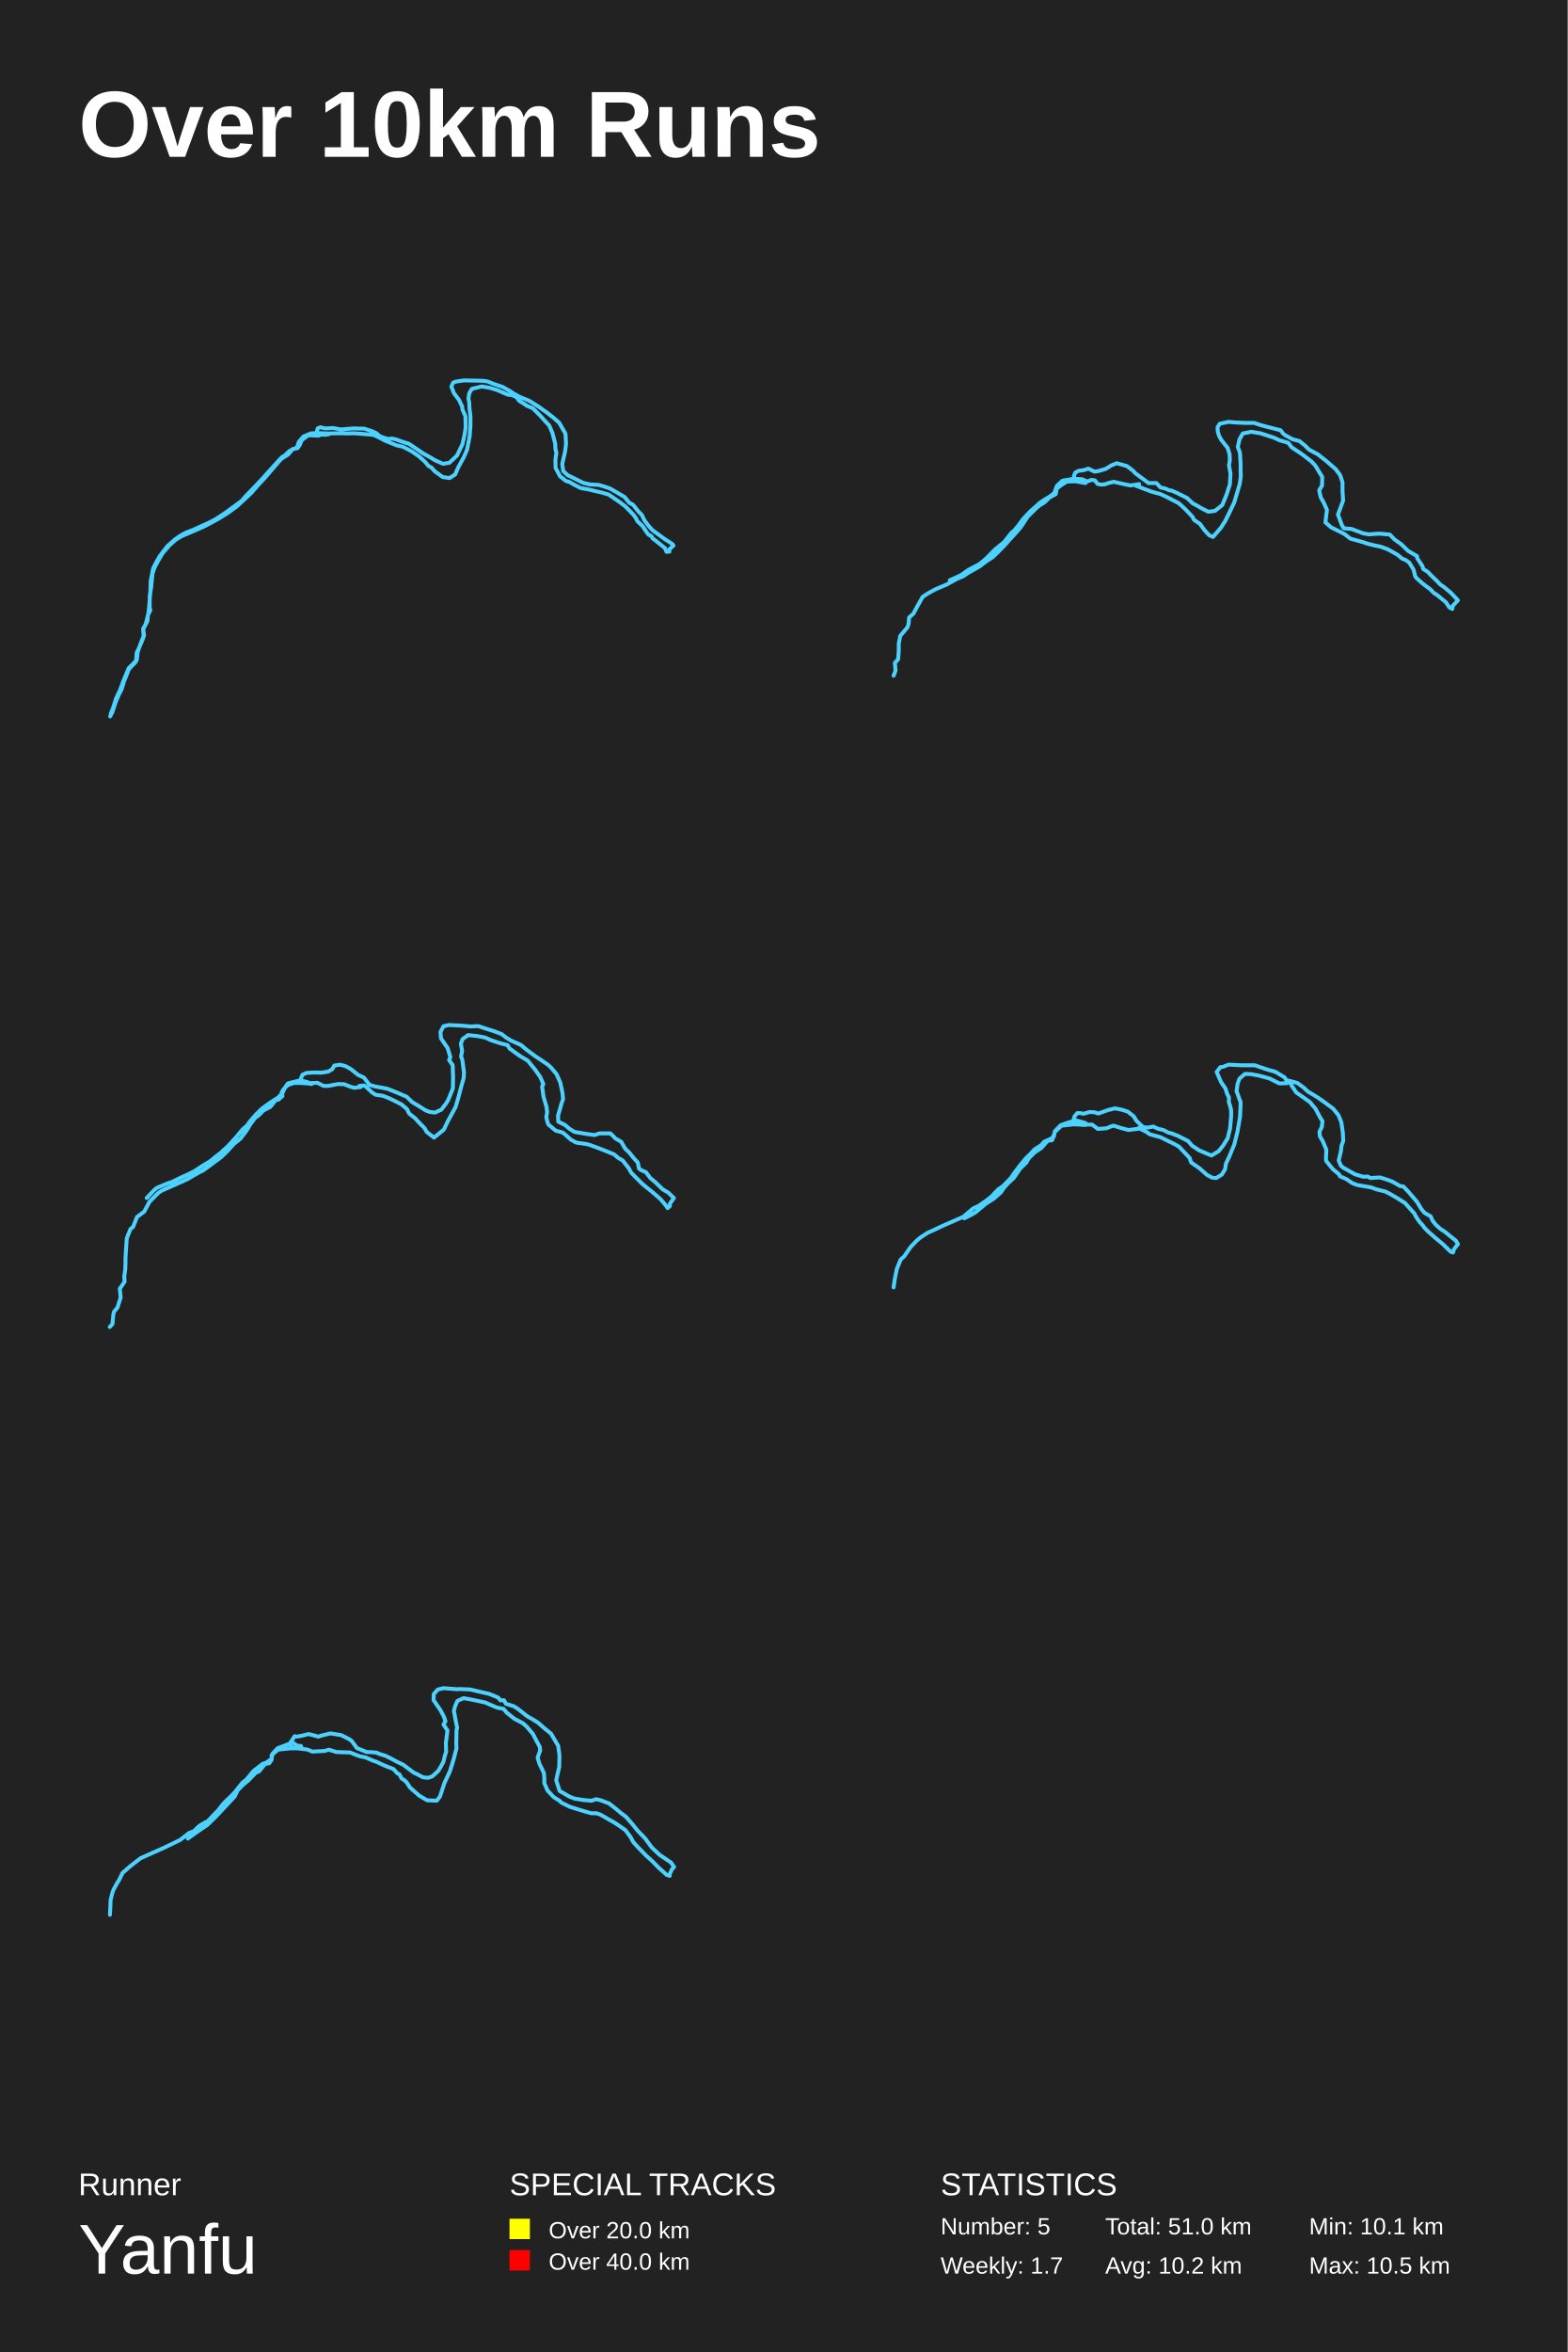
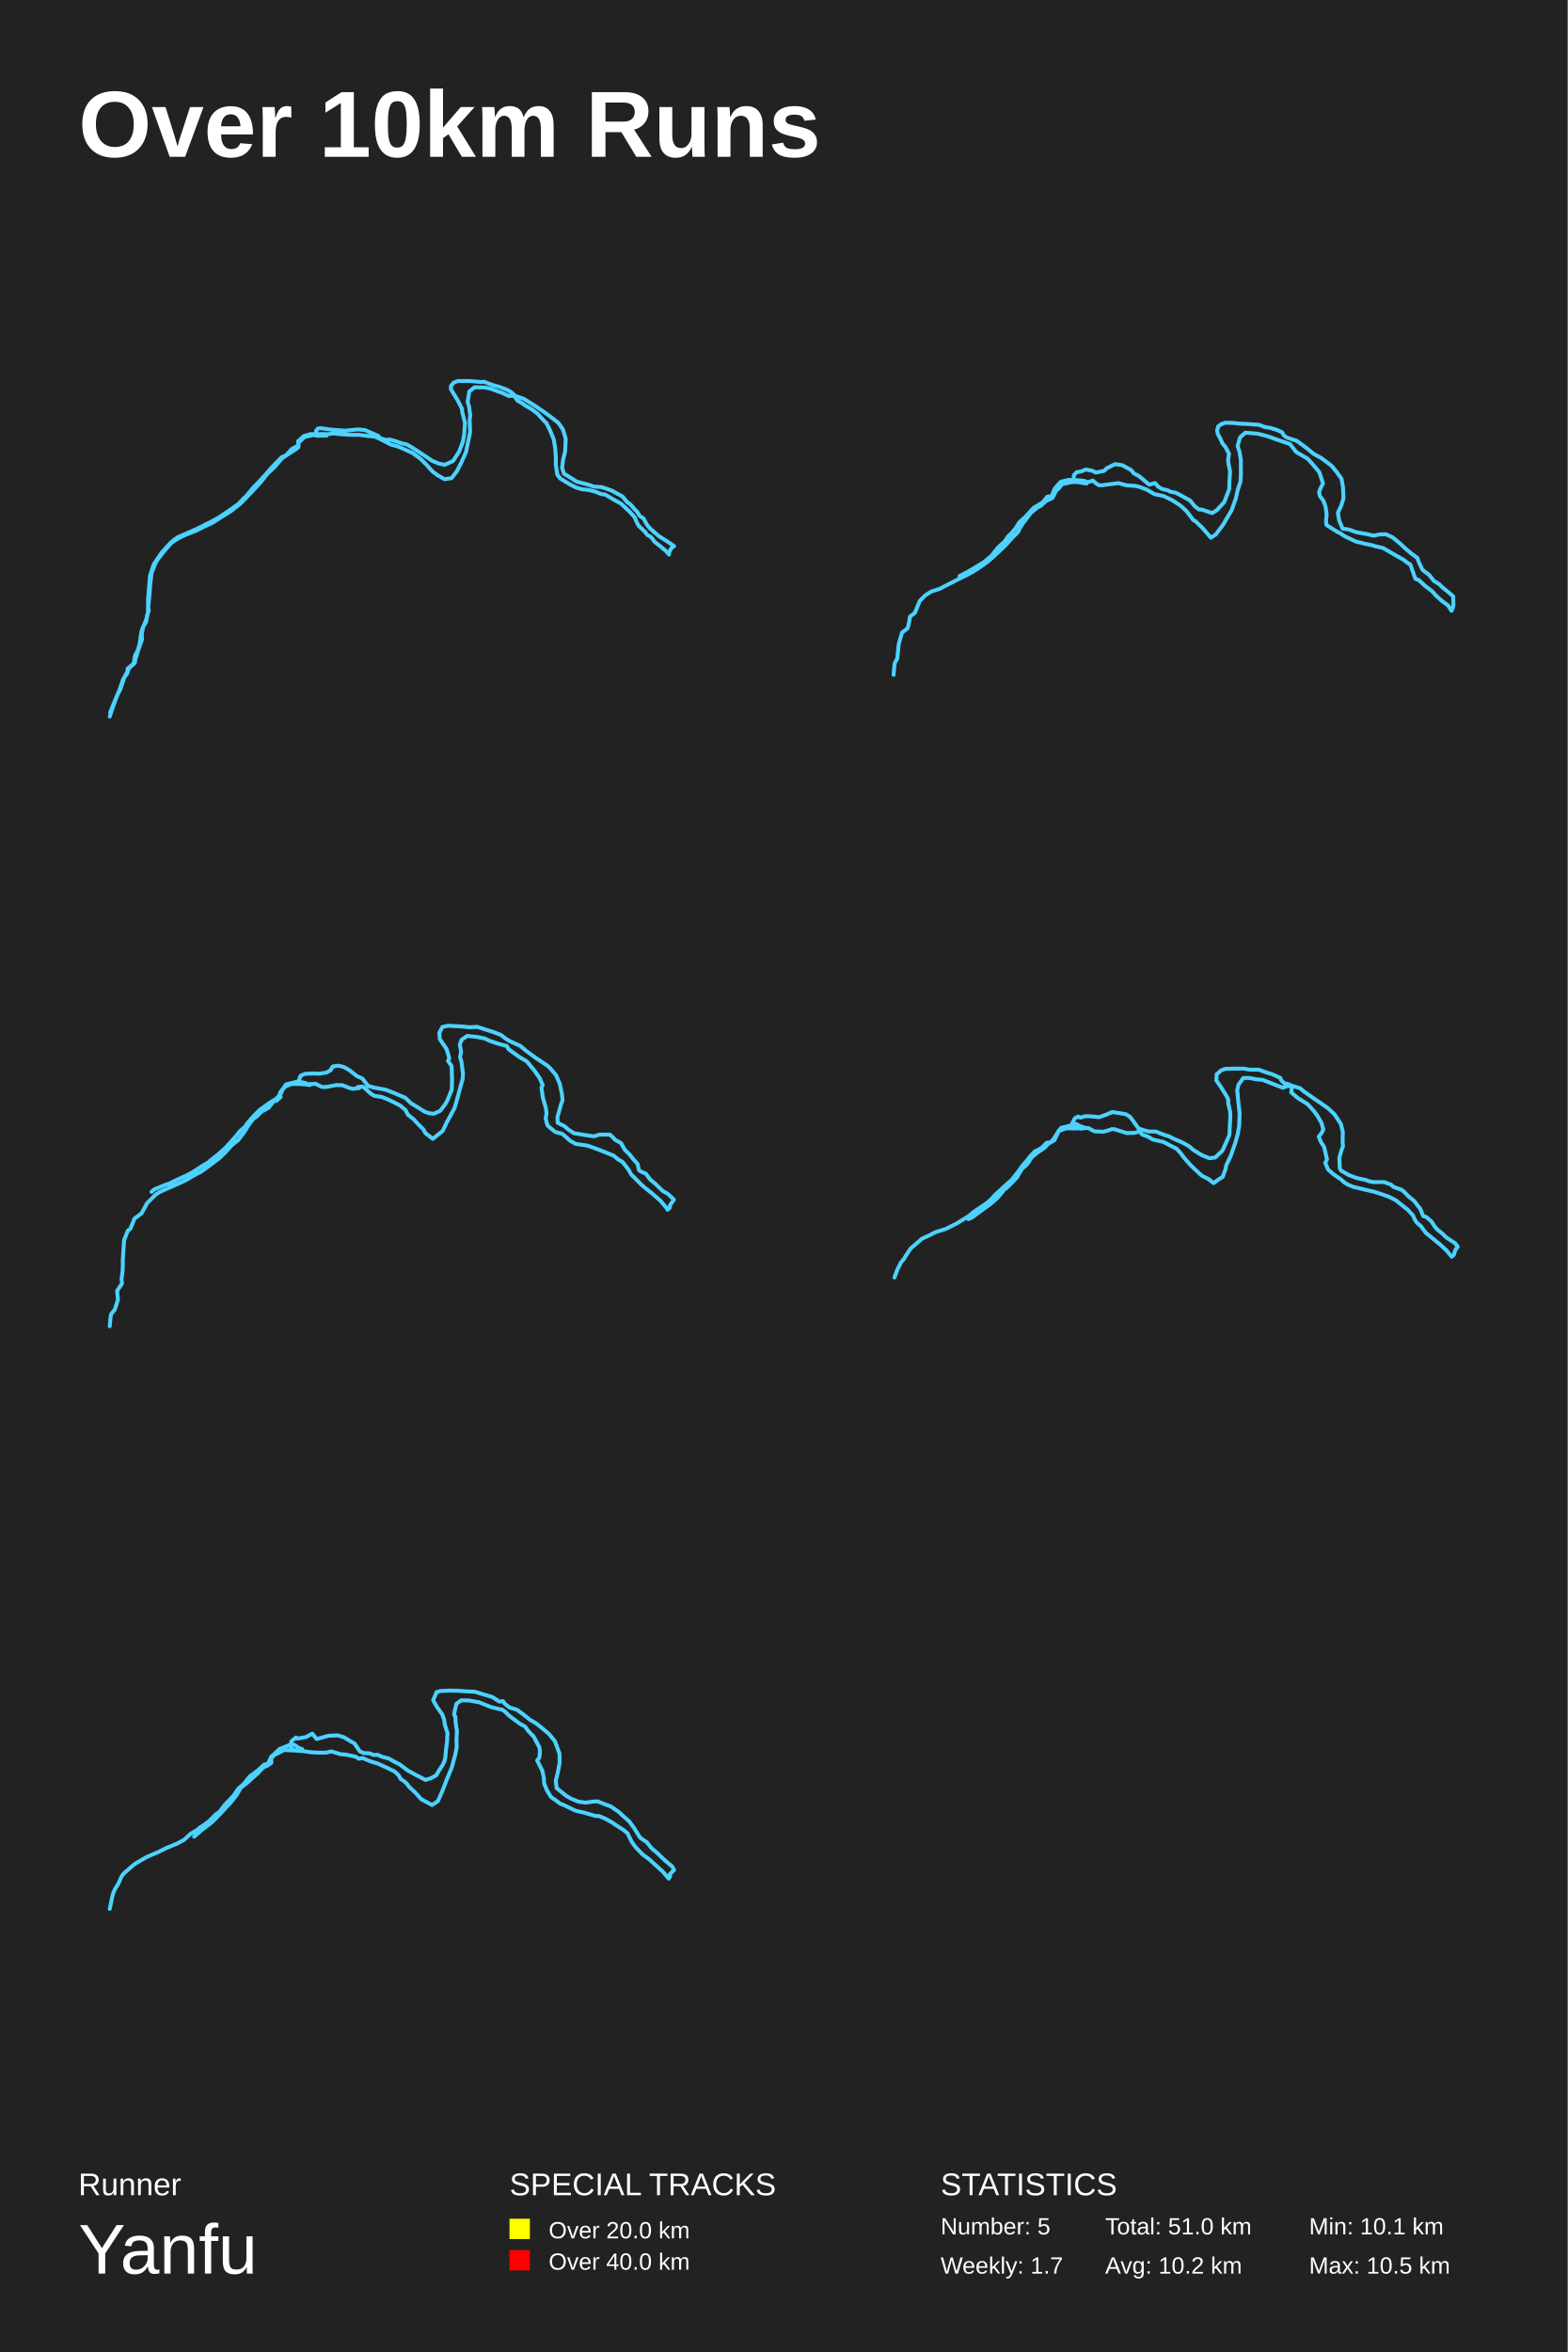
<svg xmlns="http://www.w3.org/2000/svg" baseProfile="full" height="300mm" version="1.1" viewBox="0,0,200,300" width="200mm">
  <defs />
  <rect fill="#222222" height="300" width="200" x="0" y="0" />
  <text fill="#FFFFFF" style="font-size:12px; font-family:Arial; font-weight:bold;" x="10" y="20">Over 10km Runs</text>
  <text fill="#FFFFFF" style="font-size:4px; font-family:Arial" x="10" y="280">Runner</text>
  <text fill="#FFFFFF" style="font-size:9px; font-family:Arial" x="10" y="290">Yanfu</text>
  <text fill="#FFFFFF" style="font-size:4px; font-family:Arial" x="65" y="280">SPECIAL TRACKS</text>
  <rect fill="yellow" height="2.6" width="2.6" x="65" y="283" />
  <text fill="#FFFFFF" style="font-size:3px; font-family:Arial" x="70" y="285.5">Over 20.0 km</text>
  <rect fill="red" height="2.6" width="2.6" x="65" y="287" />
  <text fill="#FFFFFF" style="font-size:3px; font-family:Arial" x="70" y="289.5">Over 40.0 km</text>
  <text fill="#FFFFFF" style="font-size:4px; font-family:Arial" x="120" y="280">STATISTICS</text>
  <text fill="#FFFFFF" style="font-size:3px; font-family:Arial" x="120" y="285">Number: 5</text>
  <text fill="#FFFFFF" style="font-size:3px; font-family:Arial" x="120" y="290">Weekly: 1.7</text>
  <text fill="#FFFFFF" style="font-size:3px; font-family:Arial" x="141" y="285">Total: 51.0 km</text>
  <text fill="#FFFFFF" style="font-size:3px; font-family:Arial" x="141" y="290">Avg: 10.2 km</text>
  <text fill="#FFFFFF" style="font-size:3px; font-family:Arial" x="167" y="285">Min: 10.1 km</text>
  <text fill="#FFFFFF" style="font-size:3px; font-family:Arial" x="167" y="290">Max: 10.5 km</text>
-   <polyline fill="none" opacity="1" points="14.128,91.043 14.41,90.351 14.794,89.12 15.332,87.967 15.589,87.275 15.717,86.916 16.101,85.993 16.434,85.199 16.767,84.891 17.357,84.276 17.433,83.277 17.92,82.226 18.33,81.226 18.253,80.201 18.586,79.611 18.92,78.33 19.048,77.177 19.176,75.511 19.227,74.075 19.535,72.512 19.842,71.897 20.354,70.974 21.354,69.667 22.276,68.847 22.763,68.488 23.301,68.155 23.762,67.924 24.685,67.565 25.915,67.001 26.273,66.847 26.863,66.566 27.452,66.258 28.631,65.489 29.912,64.566 30.809,63.9 31.372,63.259 32.064,62.542 32.73,61.85 33.576,60.952 34.14,60.312 35.139,59.21 35.984,58.287 36.292,58.133 36.932,57.518 37.88,57.082 38.137,56.339 38.726,55.673 39.648,55.288 40.315,55.237 41.186,55.263 41.57,55.288 42.057,55.288 43.236,55.263 44.363,55.288 45.209,55.263 46.464,55.365 47.643,55.468 48.309,55.775 49.129,56.211 50.589,56.8 51.384,56.98 52.485,57.544 53.459,58.21 54.228,58.902 54.663,59.44 55.022,59.62 55.458,60.107 56.483,60.85 57.354,60.978 58.071,60.517 58.43,59.671 59.173,58.313 59.583,57.364 59.916,55.673 60.019,54.289 60.019,53.058 59.89,52.059 59.865,51.341 59.762,50.828 59.865,50.162 60.198,49.598 61.479,49.291 62.504,49.47 63.426,49.752 64.784,50.341 65.271,50.393 65.732,50.572 65.989,50.777 66.219,51.11 66.911,51.546 67.219,51.751 67.987,52.084 68.91,53.007 69.627,53.802 70.063,54.263 70.473,55.211 70.831,56.57 70.857,57.262 70.985,57.749 70.857,58.646 70.883,59.697 71.446,60.747 72.189,61.337 72.676,61.491 73.291,61.85 74.111,62.26 75.008,62.413 75.853,62.618 76.545,62.772 76.853,62.849 77.647,63.08 78.928,63.951 79.748,64.566 80.158,64.976 80.773,65.617 81.08,66.002 81.311,66.463 81.977,67.104 82.49,67.873 82.746,68.206 83.079,68.36 83.258,68.667 83.694,69 84.821,69.898 85.026,70.384 85.411,70.359 85.359,70.103 85.923,69.59 85.769,69.385 84.744,68.719 83.796,68.026 83.233,67.616 82.746,67.078 82.208,66.361 81.875,65.668 81.414,65.207 81.234,64.976 80.773,64.387 80.286,64.131 79.671,63.387 78.723,62.824 77.775,62.285 76.904,62.003 76.366,61.85 75.29,61.798 74.419,61.593 72.984,60.876 72.394,60.594 71.856,60.081 71.728,59.184 72.087,57.621 72.215,56.57 72.138,55.314 71.344,53.93 70.626,53.289 69.73,52.597 68.756,51.905 67.552,51.136 66.245,50.598 65.476,50.162 65.015,49.854 64.093,49.342 63.093,49.009 62.171,48.65 61.607,48.573 60.582,48.547 59.173,48.522 58.148,48.675 57.815,48.804 57.584,49.316 57.917,50.162 58.558,51.008 58.968,51.879 58.994,52.212 59.378,53.084 59.404,54.212 59.404,54.545 59.275,55.416 58.994,56.672 58.302,58.107 57.328,59.03 56.508,59.158 55.483,58.697 55.022,58.415 53.972,57.826 52.69,56.954 52.152,56.595 51.794,56.493 51.102,56.262 50.487,56.031 49.949,55.929 49.616,56.006 49.078,55.878 48.463,55.647 48.027,55.263 47.489,55.006 46.464,54.673 45.055,54.647 43.492,54.776 42.493,54.596 41.468,54.647 40.878,54.494 40.52,54.647 40.443,55.006 40.571,55.314 41.416,55.468 41.929,55.391 40.955,55.442 40.622,55.57 39.341,55.519 38.495,56.134 38.265,56.723 37.957,57.159 37.368,57.262 36.753,57.979 35.907,58.518 35.549,58.902 34.626,59.979 33.832,60.901 32.858,61.952 32.013,62.926 30.988,63.874 30.245,64.566 29.015,65.463 27.939,66.13 26.581,66.873 25.915,67.206 24.505,67.821 23.173,68.385 22.379,68.872 21.584,69.59 20.764,70.538 20.226,71.435 19.765,72.281 19.458,73.127 19.406,73.665 19.278,74.947 19.099,76.023 19.099,77.535 19.176,77.869 18.868,78.458 18.817,79.201 18.279,80.252 18.381,80.995 18.023,81.867 17.562,83.174 17.459,84.122 17.28,84.481 16.844,84.917 16.409,85.404 16.204,85.968 15.819,86.916 15.537,87.864 15.153,88.633 14.794,89.454 14.333,90.838 14.051,91.376" stroke="#4DD2FF" stroke-dasharray="none" stroke-linecap="round" stroke-linejoin="round" stroke-width="0.5" />
-   <polyline fill="none" opacity="1" points="114.0,86.191 114.247,85.559 114.165,84.542 114.577,84.102 114.66,83.03 114.66,82.095 114.852,81.106 115.731,80.061 115.841,79.841 115.924,79.484 115.979,78.769 116.528,78.274 117.105,77.202 117.71,76.13 118.424,75.663 119.331,75.168 120.76,74.563 122.052,73.849 122.904,73.491 123.508,73.079 124.965,72.254 125.762,71.649 126.669,71.045 127.356,70.385 128.29,69.423 128.84,68.79 129.307,68.296 130.131,67.361 130.406,66.976 131.121,65.877 132.275,64.75 132.66,64.447 133.237,64.09 133.896,63.458 134.693,63.018 134.803,62.331 135.408,61.863 136.122,61.423 137.111,61.396 137.469,61.423 138.678,61.423 139.282,61.203 139.695,61.286 140.024,61.726 140.464,61.808 140.931,61.781 141.398,61.616 142.085,61.451 143.405,61.753 144.229,61.918 145.328,61.753 144.889,61.946 146.922,62.715 148.049,63.018 148.873,63.403 150.357,64.172 150.769,64.53 151.264,64.997 151.841,65.602 152.144,65.932 152.336,66.316 153.078,66.811 153.655,67.608 154.26,68.268 154.754,68.488 155.744,67.334 156.293,66.481 156.788,65.492 157.447,64.117 157.805,62.935 158.162,61.726 158.299,60.736 158.272,60.241 158.272,59.169 158.189,57.74 157.915,56.998 158.134,56.035 158.547,55.293 159.646,55.073 160.8,55.266 162.504,55.816 163.273,56.173 164.345,56.475 164.785,57.053 166.104,57.932 167.313,58.867 167.808,59.389 168.687,60.846 168.66,61.946 168.302,62.523 168.357,62.825 168.495,63.43 168.907,64.172 169.292,65.052 169.182,65.822 169.099,66.646 169.841,67.279 171.078,67.883 171.545,68.131 172.287,68.708 173.881,69.148 174.431,69.34 175.31,69.56 176.134,69.725 177.041,70.055 178.305,70.77 178.855,71.237 179.322,71.429 179.789,71.759 180.339,72.666 180.559,73.546 180.834,73.849 181.521,74.453 182.51,75.195 182.895,75.608 183.362,75.91 184.461,76.817 184.901,77.477 185.285,77.669 185.313,77.312 186.0,76.57 185.121,75.635 184.241,74.893 183.747,74.563 183.389,74.178 182.455,73.271 182.153,72.941 181.576,72.584 181.466,72.199 180.806,71.21 180.779,70.935 179.652,70.275 178.773,69.423 177.893,68.79 177.316,68.186 176.134,68.076 175.722,68.076 174.678,68.158 173.963,68.048 172.424,67.471 171.435,67.389 171.188,66.976 170.693,65.629 170.94,64.969 171.353,63.842 171.27,62.605 171.27,61.506 170.968,60.599 170.391,59.829 169.154,58.757 168.137,57.96 167.011,57.355 166.489,56.833 165.774,56.255 164.922,56.035 163.96,55.513 163.685,55.293 163.383,54.881 162.421,54.634 161.542,54.414 160.827,54.221 160.003,53.946 158.876,53.946 157.64,53.891 156.733,53.809 156.211,53.919 155.606,54.056 155.331,54.496 155.359,55.046 155.524,55.596 155.798,56.09 156.293,56.723 156.623,57.135 156.87,57.96 156.898,58.729 156.788,59.334 156.98,60.406 156.898,61.808 156.485,63.073 155.936,64.42 155.002,65.162 154.15,65.272 153.243,64.805 152.583,64.42 152.198,64.227 151.429,63.513 150.824,63.21 150.22,62.908 149.478,62.578 149.121,62.523 148.653,62.303 148.076,62.193 147.527,61.616 146.84,61.616 146.537,61.616 144.861,60.379 144.559,60.049 143.762,59.444 142.47,59.087 141.783,59.362 141.069,59.802 140.162,60.076 139.64,60.159 138.843,59.774 138.266,59.966 137.606,60.049 137.194,60.269 137.002,60.681 137.111,61.203 137.386,61.423 138.485,61.616 138.65,61.396 138.018,61.121 136.974,61.066 135.545,61.313 134.831,61.973 134.501,62.88 134.061,63.238 133.127,63.815 132.687,64.117 131.423,65.244 130.516,66.207 129.966,66.976 129.389,67.663 128.977,68.021 128.51,68.626 128.098,69.148 126.971,70.055 125.817,71.237 124.965,71.952 123.536,72.694 122.656,73.326 122.024,73.629 121.173,74.013" stroke="#4DD2FF" stroke-dasharray="none" stroke-linecap="round" stroke-linejoin="round" stroke-width="0.5" />
-   <polyline fill="none" opacity="1" points="14.0,169.258 14.348,168.883 14.455,167.704 14.536,167.329 14.991,166.767 15.392,165.508 15.285,164.383 15.901,163.472 15.848,162.829 15.981,161.892 16.008,161.035 16.008,160.499 16.062,159.589 16.169,157.955 16.651,156.75 16.972,156.508 17.293,155.705 17.481,155.223 18.391,154.553 19.087,153.268 20.212,152.143 20.614,151.875 22.06,151.232 23.023,150.804 23.961,150.375 25.433,149.518 25.888,149.304 26.745,148.688 27.174,148.366 28.218,147.589 28.994,146.84 29.851,145.902 30.655,145.259 31.431,144.242 31.967,143.358 32.556,142.581 32.904,142.34 33.225,142.045 33.573,141.67 34.51,141.161 35.206,140.278 35.501,140.278 36.036,139.795 35.929,139.34 36.17,138.938 36.679,138.429 37.456,138.135 38.473,138.135 39.517,138.162 40.481,138.108 41.284,138.51 41.847,138.51 43.159,138.269 43.909,138.295 44.712,138.617 45.221,138.751 46.024,138.644 45.836,138.51 46.452,138.456 46.72,138.644 47.496,139.367 47.925,139.635 48.835,139.769 49.531,140.036 50.281,140.385 51.218,140.867 51.914,141.456 52.209,142.045 52.932,142.608 53.521,143.251 54.164,143.893 54.431,144.375 55.369,145.099 56.627,144.081 57.136,143.009 57.618,142.126 58.126,141.188 58.448,140.09 58.903,138.376 59.144,137.546 59.197,136.822 59.037,135.59 58.983,135.189 58.823,134.76 58.956,134.037 58.796,133.126 59.01,132.537 59.733,132.028 60.965,132.162 61.929,132.349 62.544,132.644 63.749,133.046 64.767,133.314 64.981,133.715 66.347,134.706 67.311,135.269 68.274,136.447 68.917,137.358 69.319,138.269 69.158,138.59 69.345,139.903 69.72,141.188 69.801,141.858 69.694,142.501 69.827,143.063 69.961,143.438 70.898,144.215 71.782,144.456 72.237,144.831 72.826,145.366 73.522,145.741 74.835,145.929 75.156,146.009 76.2,146.384 77.164,146.759 78.342,147.241 78.878,147.697 79.44,148.018 80.216,149.009 80.538,149.598 81.1,150.161 81.475,150.536 81.93,150.991 82.412,151.393 83.215,152.036 84.26,152.946 85.009,153.83 85.17,154.098 85.464,153.83 85.464,153.535 85.973,152.812 85.25,152.116 84.527,151.687 83.59,150.777 82.974,150.268 82.412,149.518 81.796,149.25 81.528,149.063 81.368,148.286 80.859,147.723 80.297,147.027 79.761,146.518 79.253,145.634 78.503,145.206 78.262,144.938 77.86,144.563 76.495,144.563 75.852,144.777 74.701,144.616 73.282,144.375 72.612,143.947 72.077,143.492 71.22,143.063 71.193,142.286 71.327,141.858 71.648,140.706 71.836,140.197 71.755,139.394 71.488,138.108 71.006,137.01 70.309,136.18 69.908,135.805 68.837,135.081 68.382,134.787 67.257,133.957 66.454,133.287 65.195,132.724 64.579,132.349 63.99,131.894 63.08,131.546 62.062,131.225 60.991,130.876 60.081,130.93 58.903,130.823 57.27,130.742 56.573,130.903 56.199,131.626 56.252,132.43 57.109,133.689 57.457,134.84 57.296,135.215 57.752,135.858 57.778,136.688 57.805,137.385 57.778,138.831 57.189,140.278 56.922,140.733 56.306,141.536 55.502,141.911 54.833,141.831 54.324,141.643 53.387,141.054 52.584,140.572 51.861,139.876 51.218,139.608 50.602,139.34 49.451,138.885 48.808,138.751 47.898,138.59 47.148,138.376 46.425,137.438 45.702,137.117 44.765,136.367 44.096,135.992 43.4,135.805 42.65,135.912 42.382,136.394 41.847,136.688 40.99,136.822 40.133,136.796 39.116,136.849 38.58,137.09 38.339,137.733 38.714,138.162 39.223,138.188 39.758,138.269 39.169,138.001 38.259,137.813 37.134,138.081 36.733,138.188 36.358,138.724 36.036,139.42 35.501,139.983 34.537,140.599 33.412,141.402 32.636,142.179 31.859,143.063 31.538,143.545 30.922,144.081 30.199,144.965 29.075,146.197 28.138,147.054 27.575,147.482 26.799,148.125 25.942,148.634 24.791,149.384 24.121,149.732 23.05,150.214 21.899,150.777 21.47,150.911 20.025,151.5 19.65,151.821 18.713,152.812" stroke="#4DD2FF" stroke-dasharray="none" stroke-linecap="round" stroke-linejoin="round" stroke-width="0.5" />
-   <polyline fill="none" opacity="1" points="123.028,155.399 123.994,154.902 124.463,154.626 125.788,153.521 126.755,152.913 127.666,152.113 128.107,151.477 128.577,150.953 129.322,150.262 130.15,149.047 130.951,148.274 131.089,147.998 131.31,147.666 132.055,146.948 132.856,146.424 133.656,145.512 134.236,145.43 134.567,144.38 135.423,143.579 136.969,143.414 137.991,143.441 138.791,143.441 139.316,143.441 140.061,143.994 141.166,143.911 141.773,143.662 142.077,143.579 143.015,143.883 143.982,144.132 145.252,143.966 145.252,143.883 146.273,144.38 146.687,144.684 148.04,145.043 148.758,145.402 149.834,145.927 150.414,146.258 150.883,146.755 151.767,147.694 151.96,148.274 153.037,149.02 154.003,149.876 154.638,150.207 155.163,150.262 155.88,149.821 156.294,149.13 156.405,148.412 156.791,147.611 157.454,146.01 157.868,144.38 157.923,144.049 158.199,142.447 158.282,140.624 157.758,139.161 157.896,138.194 158.144,137.559 158.834,136.979 159.607,137.007 160.629,137.2 161.954,137.559 163.224,138.194 164.163,138.167 164.577,137.973 164.77,138.443 165.377,139.354 166.344,140.017 167.144,140.597 167.475,141.011 167.834,141.425 168.414,142.53 168.718,142.999 168.635,143.745 168.331,144.353 168.387,144.933 168.773,145.595 169.215,146.672 169.16,147.694 169.187,148.081 170.043,149.13 170.844,149.793 170.954,150.041 171.782,150.4 172.5,150.898 173.135,151.146 174.902,151.45 175.592,151.698 176.724,151.975 177.276,152.251 178.27,152.831 179.236,153.438 179.678,153.935 180.451,154.791 180.644,155.178 181.086,155.841 181.5,156.283 181.693,156.559 182.135,157.028 183.074,157.857 184.04,158.658 185.061,159.652 185.365,159.762 185.503,159.32 186.0,158.685 185.724,158.243 184.896,157.581 184.399,157.166 183.736,156.724 183.184,156.227 182.77,155.703 182.521,155.15 181.748,154.708 181.362,154.267 180.782,153.3 179.788,152.14 179.567,151.892 179.043,151.339 178.629,151.284 177.663,150.732 176.945,150.456 176.034,150.18 174.819,150.262 174.515,150.069 173.936,150.097 172.887,149.793 171.368,148.937 171.064,148.688 170.788,148.025 171.064,146.866 171.147,146.12 171.368,145.512 171.313,144.463 171.12,143.138 170.761,142.254 170.071,141.398 168.828,140.486 168.083,139.962 166.84,139.216 166.316,138.719 165.515,138.139 164.632,137.891 164.107,137.78 163.887,137.421 163.472,137.173 162.699,136.703 161.788,136.455 160.794,136.123 160.077,135.875 159.11,135.875 158.337,135.875 156.736,135.792 156.046,136.068 155.687,136.123 155.218,136.731 155.77,138.001 156.35,138.857 156.543,139.492 156.791,139.989 156.764,140.514 157.04,141.453 157.067,141.812 157.067,142.337 156.929,143.938 156.626,145.181 156.046,146.12 155.466,146.838 154.555,147.39 153.699,147.031 152.982,146.728 152.071,146.12 151.574,145.54 150.911,145.209 150.276,144.877 149.42,144.546 149.034,144.463 148.426,144.132 147.709,143.966 147.129,143.69 146.411,143.828 145.831,143.773 144.948,142.917 144.644,142.392 143.871,141.784 143.071,141.536 142.242,141.37 141.359,141.591 140.42,141.922 140.117,142.033 139.62,141.867 138.985,141.84 138.239,142.061 137.798,141.978 137.439,141.978 137.08,142.392 136.914,143.027 137.273,143.414 138.433,143.497 138.488,143.248 137.715,143.027 137.218,142.889 136.003,143.276 135.313,143.524 134.567,144.297 134.457,144.96 133.988,145.292 133.215,145.623 132.801,146.092 132.0,146.589 131.475,147.169 130.896,147.722 130.123,148.661 129.35,149.682 129.018,150.18 128.77,150.456 127.969,151.284 127.362,151.698 126.782,152.306 126.561,152.554 125.871,153.107 124.877,153.797 124.16,154.129 122.89,155.206 121.509,155.813 120.184,156.393 119.08,156.918 118.334,157.249 117.451,157.829 116.954,158.243 116.209,159.017 115.574,159.928 115.353,160.259 114.911,160.646 114.414,161.861 114.138,163.242 114.0,164.208" stroke="#4DD2FF" stroke-dasharray="none" stroke-linecap="round" stroke-linejoin="round" stroke-width="0.5" />
-   <polyline fill="none" opacity="1" points="23.962,234.513 25.232,233.602 26.446,232.774 27.633,231.615 28.792,230.373 29.951,229.13 30.31,228.358 31.027,227.64 31.69,227.088 32.628,226.121 33.069,225.928 33.814,224.99 34.339,224.907 34.67,224.438 34.642,223.885 35.47,223.168 37.043,223.002 37.871,223.002 39.168,223.14 39.858,223.416 41.431,223.333 41.956,223.168 42.894,223.471 43.639,223.499 44.66,223.527 45.543,223.885 45.957,224.024 46.647,224.162 47.585,224.576 47.944,224.686 49.02,225.183 50.207,225.652 50.676,226.177 50.98,226.342 51.228,226.839 51.67,227.115 51.973,227.474 52.304,227.999 53.463,229.02 54.484,229.627 55.726,229.683 56.14,229.13 56.692,227.447 57.41,225.901 57.879,224.382 58.238,223.002 58.21,222.45 58.238,220.711 58.32,220.38 58.072,219.137 57.989,218.641 57.906,218.254 58.044,217.674 58.348,216.957 59.148,216.598 60.335,216.819 61.88,217.15 63.343,217.785 64.254,217.978 64.64,218.447 65.606,219.22 66.71,219.8 67.207,220.242 67.979,221.153 68.421,222.008 68.862,222.809 68.918,223.278 68.586,224.189 68.807,224.934 69.387,226.149 69.442,226.756 69.442,227.447 69.856,228.385 70.629,229.213 71.374,229.683 71.622,229.931 72.698,230.456 74.271,230.952 75.43,231.284 76.093,231.284 76.589,231.449 77.638,232.057 78.383,232.471 78.963,232.857 79.791,233.437 80.481,234.375 80.784,234.955 81.143,235.342 81.391,235.618 82.468,236.722 83.24,237.412 83.958,238.157 85.062,239.151 85.448,239.262 85.365,239.206 85.724,238.433 86.0,238.13 85.586,237.55 84.179,236.611 83.24,235.728 83.047,235.507 82.302,234.486 81.364,233.52 80.674,232.664 79.846,231.725 79.184,231.228 78.494,230.649 77.721,230.041 76.645,229.627 76.065,229.489 75.458,229.683 74.465,229.6 73.278,229.407 72.643,229.158 71.401,228.44 70.96,227.088 71.125,226.315 71.346,225.376 71.374,223.858 71.208,222.671 70.297,221.125 69.442,220.435 68.89,219.938 68.614,219.717 68.145,219.413 67.234,218.889 66.158,218.033 65.578,217.647 64.53,217.315 64.309,216.874 63.84,216.874 63.536,216.515 62.377,216.046 61.025,215.742 60.004,215.494 58.679,215.438 58.348,215.466 56.582,215.328 55.864,215.494 55.34,216.073 55.312,216.846 56.195,218.144 56.637,218.972 56.83,219.551 56.582,219.966 57.079,220.711 57.051,221.07 56.996,221.429 56.885,222.312 56.913,223.471 56.747,223.968 56.582,224.686 56.278,225.266 55.92,225.873 55.174,226.563 54.65,226.756 53.96,226.701 53.187,226.287 52.773,226.094 51.449,225.1 50.593,224.686 49.931,224.327 49.213,223.968 48.33,223.692 48.054,223.554 47.502,223.499 46.757,223.471 46.233,223.251 45.543,222.975 44.853,222.036 44.467,221.787 43.529,221.318 42.149,221.097 41.017,221.373 40.603,221.511 40.134,221.373 39.361,221.18 38.589,221.373 37.844,221.511 37.595,221.456 36.988,222.367 37.209,222.919 37.788,223.002 38.506,223.03 38.396,222.698 37.926,222.671 37.319,222.257 36.409,222.616 35.443,222.975 34.78,223.665 34.642,224.355 33.925,224.852 33.539,224.962 32.324,225.901 31.469,226.95 30.917,227.391 29.951,228.606 29.427,229.158 29.095,229.462 28.461,230.097 27.798,230.952 27.329,231.422 26.557,232.25 25.701,232.719 25.342,232.968 24.735,233.575 24.128,233.796 22.997,234.679 21.81,235.259 21.01,235.645 19.464,236.335 17.919,237.026 16.539,238.102 15.628,238.903 15.187,239.814 14.938,240.2 14.497,241.001 14.331,241.442 14.11,242.353 14.083,243.071 14.028,244.23" stroke="#4DD2FF" stroke-dasharray="none" stroke-linecap="round" stroke-linejoin="round" stroke-width="0.5" />
+   <polyline fill="none" opacity="1" points="14.051,90.884 14.463,89.856 14.925,88.725 15.233,88.031 15.49,87.286 15.696,86.669 16.261,85.666 16.287,85.281 17.058,84.638 17.212,83.662 17.597,82.89 17.829,82.068 18.034,80.577 18.266,79.934 18.625,79.369 18.882,78.084 18.882,76.516 19.011,74.948 19.139,73.431 19.55,72.172 19.679,71.889 20.63,70.476 21.76,69.242 22.248,68.831 22.685,68.522 23.276,68.265 23.764,68.059 25.306,67.365 25.923,67.057 26.231,66.877 26.797,66.62 27.876,66.029 29.186,65.155 30.445,64.255 31.113,63.536 31.37,63.33 32.321,62.173 32.912,61.582 33.812,60.605 34.454,59.86 35.328,58.935 35.97,58.292 36.484,58.086 37.229,57.264 38.077,56.801 38.026,56.287 38.771,55.619 39.67,55.362 40.338,55.388 41.238,55.362 41.777,55.388 42.522,55.285 43.55,55.388 44.758,55.465 45.786,55.465 47.019,55.619 47.842,55.696 48.664,56.082 49.846,56.698 50.797,56.955 51.722,57.367 52.672,57.804 53.649,58.523 54.394,59.269 54.805,59.731 55.191,60.143 55.807,60.605 56.707,61.119 57.606,60.991 58.274,60.117 58.814,59.089 59.456,57.649 59.662,56.647 59.97,55.13 59.919,53.511 59.996,52.997 59.842,51.866 59.662,51.275 59.739,50.761 59.867,49.938 60.535,49.399 61.872,49.424 62.591,49.578 64.081,50.118 64.904,50.504 65.52,50.478 65.777,50.735 66.009,51.095 66.6,51.429 67.036,51.738 67.756,52.149 68.578,52.766 69.426,53.691 69.709,53.974 70.094,54.719 70.634,56.004 70.839,57.212 70.865,57.727 70.916,58.241 70.916,59.32 71.096,60.528 71.482,61.042 72.458,61.633 72.818,61.839 73.537,62.199 74.257,62.405 75.156,62.507 76.03,62.739 76.698,63.021 77.186,63.073 78.188,63.664 79.216,64.23 80.013,64.975 80.27,65.206 80.989,66.003 81.169,66.491 81.478,67.057 82.274,67.828 82.608,68.265 82.942,68.419 83.199,68.676 83.482,69.088 84.201,69.653 84.895,70.219 85.358,70.733 85.281,70.655 85.615,69.961 86.0,69.653 85.126,69.062 84.073,68.394 83.405,67.828 82.891,67.365 82.531,66.928 82.094,66.132 81.606,65.797 81.272,65.258 80.912,64.898 80.424,64.332 79.987,64.024 79.422,63.33 78.06,62.585 77.212,62.276 76.698,62.122 75.773,62.07 75.105,61.839 73.563,61.428 72.561,60.785 71.944,60.425 71.713,59.654 71.842,58.6 72.099,57.572 72.176,55.979 71.816,54.771 71.225,53.922 70.094,53.048 69.246,52.432 68.09,51.66 66.857,50.889 65.7,50.478 65.315,50.093 64.724,49.733 63.696,49.347 62.874,49.116 61.717,48.679 61.383,48.73 59.97,48.602 58.377,48.602 57.889,48.807 57.529,49.219 57.529,49.656 58.351,50.992 58.814,51.892 58.942,52.149 58.968,52.534 59.328,53.948 59.276,54.488 59.225,55.362 59.071,56.287 58.582,57.598 57.786,58.806 56.732,59.294 55.936,59.115 55.088,58.755 54.574,58.395 53.289,57.547 52.441,57.007 51.901,56.698 51.336,56.57 50.668,56.339 50.0,56.133 49.666,56.056 49.332,56.133 48.51,55.902 48.253,55.593 47.713,55.362 46.531,54.848 45.657,54.771 44.116,54.925 42.779,54.848 42.06,54.771 40.904,54.616 40.544,54.668 40.338,54.925 40.338,55.31 40.57,55.542 41.675,55.567 41.623,55.49 40.595,55.593 39.953,55.49 38.848,55.747 38.077,56.467 38.077,57.033 37.589,57.418 36.715,57.958 35.996,58.446 35.687,58.806 35.019,59.577 34.197,60.348 33.195,61.582 32.193,62.662 31.242,63.664 30.625,64.281 29.443,65.206 28.364,65.875 27.131,66.671 25.923,67.237 25.049,67.674 23.636,68.239 22.814,68.625 21.889,69.216 20.835,70.424 20.116,71.375 19.859,71.786 19.319,73.123 19.293,73.483 19.165,74.537 19.088,75.668 18.908,77.493 18.985,77.904 18.779,78.418 18.702,78.881 18.24,80.063 18.086,80.834 18.111,81.58 17.675,82.813 17.263,84.124 17.212,84.535 16.775,84.947 16.441,85.255 16.184,86.001 15.876,86.36 15.362,87.903 15.079,88.442 14.745,89.239 14.385,90.242 14.0,91.398" stroke="#4DD2FF" stroke-dasharray="none" stroke-linecap="round" stroke-linejoin="round" stroke-width="0.5" />
+   <polyline fill="none" opacity="1" points="114.0,86.08 114.11,84.814 114.165,84.539 114.468,84.016 114.633,82.393 114.688,82.036 115.073,80.688 115.788,80.138 115.87,79.862 116.008,79.202 116.09,78.652 116.723,78.157 117.328,76.671 117.988,75.983 118.785,75.461 119.885,75.103 121.371,74.333 122.691,73.673 123.351,73.343 124.258,72.847 125.138,72.27 126.018,71.637 126.706,71.032 127.861,69.959 128.494,69.326 129.044,68.693 129.869,67.868 130.171,67.263 130.529,66.713 131.519,65.42 132.344,64.732 132.784,64.512 133.444,63.907 134.269,63.521 134.709,62.614 135.121,62.256 135.479,61.761 136.744,61.486 137.239,61.486 138.312,61.486 138.972,61.458 139.412,61.293 139.824,61.651 140.209,61.898 140.567,61.898 141.199,61.816 141.612,61.761 142.684,61.623 143.702,61.898 144.83,61.981 145.242,62.063 146.287,62.448 147.277,63.026 148.46,63.274 149.587,63.824 150.633,64.512 150.99,64.842 151.375,65.199 151.898,65.887 152.228,66.327 152.53,66.492 153.438,67.373 154.098,68.143 154.483,68.583 155.115,68.171 156.133,66.795 156.353,66.382 157.123,65.089 157.673,63.549 157.893,62.531 158.251,61.458 158.306,60.688 158.306,59.45 158.306,58.707 158.141,57.662 157.893,56.891 158.196,55.791 158.883,55.186 160.451,55.323 161.661,55.626 162.816,56.039 163.943,56.424 164.576,56.644 165.374,57.662 166.831,58.515 167.381,59.12 168.316,60.22 168.784,61.678 168.454,62.311 168.289,62.779 168.371,63.246 168.839,63.879 169.114,64.649 169.251,65.612 169.169,66.355 169.224,66.96 170.571,67.813 170.901,67.978 171.644,68.446 172.992,69.078 174.229,69.381 174.944,69.519 175.494,69.684 176.457,69.904 177.584,70.564 178.602,71.142 179.042,71.389 179.62,71.829 179.922,71.995 180.472,73.563 180.582,73.838 180.995,73.975 181.82,74.746 182.7,75.406 183.195,75.956 183.882,76.589 184.735,77.221 185.175,77.909 185.312,77.634 185.422,77.166 185.395,76.066 184.79,75.543 183.91,74.828 183.635,74.525 182.92,74.085 182.315,73.315 181.682,72.847 181.462,72.655 180.967,71.609 180.83,71.169 180.032,70.591 179.29,69.959 178.519,69.243 177.639,68.528 176.787,68.143 175.934,68.171 175.274,68.336 174.339,68.116 173.074,67.895 172.084,67.538 171.286,67.428 170.846,66.382 170.681,65.42 171.094,64.539 171.396,63.549 171.341,62.201 171.149,61.073 170.461,60.11 169.856,59.395 168.536,58.404 167.574,57.882 166.749,57.194 166.309,56.864 165.429,56.231 164.191,55.819 163.806,55.571 163.558,55.131 162.871,54.828 162.073,54.581 161.358,54.47 160.671,54.195 159.241,54.085 157.976,54.03 157.453,53.948 156.325,53.92 155.83,54.085 155.418,54.388 155.28,54.911 155.363,55.351 155.72,56.011 155.94,56.534 156.353,57.029 156.793,57.882 156.683,58.625 156.71,59.065 156.93,60.138 156.848,61.376 156.82,62.393 156.188,64.044 155.253,65.062 154.648,65.447 153.355,65.007 152.943,64.979 152.393,64.539 151.843,63.851 151.1,63.439 150.66,63.191 150.028,62.861 149.257,62.696 148.955,62.531 148.24,62.366 147.772,62.091 147.36,61.623 146.617,61.816 145.297,60.715 144.61,60.358 144.335,59.973 143.18,59.34 142.244,59.202 141.199,59.725 140.869,60.055 139.797,60.275 139.384,60.055 138.532,59.89 137.927,60.138 137.377,60.22 137.019,60.578 136.964,61.073 137.184,61.431 137.927,61.568 138.614,61.678 138.394,61.348 137.762,61.266 136.304,61.211 135.314,61.458 134.544,62.338 134.186,63.274 133.609,63.356 133.004,64.099 131.876,64.759 130.831,65.915 130.061,66.603 129.511,67.455 129.044,68.006 128.631,68.391 128.163,69.078 127.338,69.821 126.486,70.894 125.578,71.664 124.093,72.572 123.158,73.095 122.416,73.48" stroke="#4DD2FF" stroke-dasharray="none" stroke-linecap="round" stroke-linejoin="round" stroke-width="0.5" />
+   <polyline fill="none" opacity="1" points="14.0,169.163 14.108,167.978 14.188,167.602 14.646,167.037 15.049,165.772 14.942,164.641 15.561,163.726 15.507,163.08 15.641,162.138 15.668,161.277 15.668,160.739 15.722,159.824 15.83,158.182 16.314,156.971 16.637,156.729 16.96,155.921 17.148,155.437 18.063,154.764 18.762,153.472 19.892,152.342 20.296,152.072 21.749,151.426 22.717,150.996 23.659,150.565 25.139,149.704 25.596,149.489 26.457,148.87 26.888,148.547 27.937,147.766 28.717,147.013 29.578,146.071 30.386,145.425 31.166,144.402 31.704,143.514 32.296,142.733 32.646,142.491 32.969,142.195 33.318,141.818 34.26,141.307 34.96,140.419 35.256,140.419 35.794,139.934 35.686,139.477 35.928,139.073 36.439,138.562 37.22,138.266 38.242,138.266 39.291,138.292 40.26,138.239 41.067,138.642 41.632,138.642 42.951,138.4 43.704,138.427 44.511,138.75 45.022,138.885 45.83,138.777 45.641,138.642 46.26,138.589 46.529,138.777 47.309,139.504 47.74,139.773 48.655,139.907 49.354,140.176 50.108,140.526 51.049,141.011 51.749,141.603 52.045,142.195 52.771,142.76 53.363,143.406 54.009,144.052 54.278,144.537 55.22,145.263 56.484,144.24 56.996,143.164 57.48,142.276 57.991,141.334 58.314,140.23 58.771,138.508 59.013,137.673 59.067,136.947 58.906,135.709 58.852,135.305 58.691,134.874 58.825,134.148 58.664,133.233 58.879,132.641 59.605,132.129 60.843,132.264 61.812,132.452 62.43,132.748 63.641,133.152 64.664,133.421 64.879,133.825 66.251,134.821 67.22,135.386 68.188,136.57 68.834,137.485 69.238,138.4 69.076,138.723 69.265,140.042 69.641,141.334 69.722,142.007 69.614,142.653 69.749,143.218 69.883,143.595 70.825,144.375 71.713,144.617 72.17,144.994 72.762,145.532 73.462,145.909 74.78,146.098 75.103,146.178 76.152,146.555 77.121,146.932 78.305,147.416 78.843,147.874 79.408,148.197 80.188,149.193 80.511,149.785 81.076,150.35 81.453,150.727 81.91,151.184 82.395,151.588 83.202,152.234 84.251,153.149 85.004,154.037 85.166,154.306 85.462,154.037 85.462,153.741 85.973,153.014 85.247,152.315 84.52,151.884 83.578,150.969 82.96,150.458 82.395,149.704 81.776,149.435 81.507,149.246 81.345,148.466 80.834,147.901 80.269,147.201 79.731,146.69 79.22,145.801 78.466,145.371 78.224,145.102 77.821,144.725 76.448,144.725 75.803,144.94 74.646,144.779 73.22,144.537 72.547,144.106 72.009,143.648 71.148,143.218 71.121,142.437 71.256,142.007 71.578,140.849 71.767,140.338 71.686,139.531 71.417,138.239 70.933,137.135 70.233,136.301 69.83,135.924 68.753,135.197 68.296,134.901 67.166,134.067 66.359,133.394 65.094,132.829 64.475,132.452 63.883,131.995 62.969,131.645 61.946,131.322 60.87,130.972 59.955,131.026 58.771,130.918 57.13,130.837 56.43,130.999 56.054,131.725 56.108,132.533 56.969,133.798 57.318,134.955 57.157,135.332 57.614,135.978 57.641,136.812 57.668,137.512 57.641,138.965 57.049,140.419 56.78,140.876 56.161,141.684 55.354,142.06 54.682,141.98 54.17,141.791 53.229,141.199 52.422,140.715 51.695,140.015 51.049,139.746 50.43,139.477 49.274,139.019 48.628,138.885 47.713,138.723 46.96,138.508 46.233,137.566 45.507,137.243 44.565,136.489 43.892,136.112 43.193,135.924 42.439,136.032 42.17,136.516 41.632,136.812 40.771,136.947 39.91,136.92 38.888,136.974 38.35,137.216 38.108,137.862 38.484,138.292 38.996,138.319 39.534,138.4 38.942,138.131 38.027,137.943 36.897,138.212 36.493,138.319 36.117,138.858 35.794,139.557 35.256,140.123 34.287,140.742 33.157,141.549 32.377,142.33 31.596,143.218 31.274,143.702 30.655,144.24 29.928,145.129 28.798,146.367 27.857,147.228 27.291,147.659 26.511,148.304 25.65,148.816 24.493,149.569 23.821,149.919 22.744,150.404 21.587,150.969 21.157,151.103 19.704,151.696 19.327,152.019" stroke="#4DD2FF" stroke-dasharray="none" stroke-linecap="round" stroke-linejoin="round" stroke-width="0.5" />
+   <polyline fill="none" opacity="1" points="123.543,155.506 124.013,155.285 125.036,154.538 126.364,153.569 127.277,152.767 127.858,152.075 128.051,151.798 128.605,151.356 129.711,150.221 130.375,149.087 130.928,148.617 131.122,148.395 131.62,147.621 132.284,147.067 133.252,146.403 133.75,145.877 134.524,145.435 135.077,144.245 136.073,143.913 137.207,143.941 138.065,143.885 138.839,143.885 139.614,144.3 140.775,144.356 141.55,144.134 141.826,144.024 142.131,144.024 143.735,144.522 144.786,144.494 145.395,144.3 145.699,144.715 146.418,144.964 147.082,145.352 148.437,145.656 149.322,146.126 150.097,146.514 150.567,147.012 151.065,147.676 151.867,148.589 152.614,149.308 153.305,149.945 154.163,150.387 154.827,150.913 155.297,150.553 155.988,150.111 156.348,149.142 156.431,148.672 157.04,147.371 157.62,145.684 157.897,144.688 158.091,143.609 158.146,142.004 157.952,140.288 157.842,139.016 158.008,138.351 158.616,137.494 159.391,137.494 160.221,137.66 161.106,137.743 162.71,138.379 163.65,138.739 164.314,138.517 164.84,138.545 164.729,139.348 165.587,140.067 166.831,140.842 167.302,141.367 167.661,141.755 168.076,142.336 168.602,143.249 168.823,144.079 168.602,144.522 168.242,144.992 168.519,145.656 168.934,146.32 169.293,147.87 169.072,148.34 169.431,149.17 170.123,149.779 171.119,150.47 171.478,150.802 171.921,151.079 172.64,151.383 174.023,151.715 175.24,151.992 176.042,152.241 177.149,152.629 178.034,153.071 178.947,153.791 179.583,154.289 180.247,155.008 180.496,155.561 180.745,155.949 181.27,156.391 181.63,156.89 181.934,157.277 182.681,157.886 183.732,158.743 184.562,159.518 185.198,160.293 185.474,160.071 185.64,159.49 185.972,159.02 185.64,158.577 184.534,157.858 184.091,157.415 183.345,156.807 183.04,156.447 182.625,155.81 181.962,155.229 181.574,155.119 181.187,154.178 180.385,153.154 179.638,152.546 179.223,152.103 178.836,151.771 177.757,151.383 177.481,151.107 176.595,150.775 175.185,150.775 174.632,150.664 174.3,150.526 173.055,150.249 172.087,149.889 171.091,149.308 170.925,149.032 170.87,147.676 171.119,146.79 171.34,146.182 171.285,145.767 171.312,144.383 171.063,143.36 170.261,142.142 169.431,141.367 168.38,140.62 167.633,140.122 166.416,139.265 165.836,138.794 164.757,138.462 164.231,138.241 163.899,138.213 163.457,137.798 163.346,137.494 162.323,137.023 161.576,136.802 160.608,136.442 159.446,136.442 158.672,136.304 157.454,136.304 156.32,136.332 155.795,136.525 155.214,137.023 155.186,137.826 155.767,138.656 156.486,139.818 156.708,140.288 156.68,140.676 156.929,141.755 156.957,142.087 156.957,142.446 156.901,143.553 156.846,144.771 156.099,146.458 155.933,146.79 155.02,147.648 154.274,147.731 153.278,147.316 152.199,146.652 151.784,146.265 150.982,145.794 150.484,145.573 149.654,145.213 149.156,144.937 148.631,144.798 147.995,144.549 147.441,144.328 146.556,144.328 146.031,144.19 145.256,143.941 144.62,143.055 144.15,142.446 143.624,142.114 142.767,141.976 141.909,141.838 141.08,142.197 140.194,142.502 139.779,142.446 139.171,142.391 138.479,142.363 137.816,142.557 137.539,142.419 137.124,142.64 136.792,143.277 137.041,143.802 137.982,143.968 138.452,143.858 137.788,143.636 137.29,143.36 136.156,143.664 135.381,143.858 135.077,144.217 134.441,145.241 134.054,145.684 133.528,145.767 132.864,146.431 132.007,146.873 131.454,147.454 130.956,148.091 130.541,148.561 129.766,149.613 129.047,150.526 128.743,150.775 128.19,151.273 127.388,152.02 127.056,152.297 126.53,152.878 125.922,153.431 125.396,153.791 124.234,154.565 123.543,155.146 121.994,156.087 120.666,156.751 119.338,157.166 118.758,157.471 117.624,157.996 116.96,158.577 116.185,159.241 115.521,160.237 115.328,160.569 114.94,161.04 114.47,161.953 114.111,162.949" stroke="#4DD2FF" stroke-dasharray="none" stroke-linecap="round" stroke-linejoin="round" stroke-width="0.5" />
+   <polyline fill="none" opacity="1" points="24.763,234.265 25.756,233.409 27.026,232.443 28.212,231.228 29.399,229.959 30.199,228.937 30.724,228.026 31.552,227.391 32.297,226.701 32.904,226.177 33.594,225.431 34.118,225.211 34.615,224.852 34.615,224.244 35.001,223.858 36.243,223.223 37.512,223.278 38.672,223.361 39.665,223.499 40.603,223.554 41.597,223.554 42.259,223.389 43.446,223.747 44.136,223.803 45.405,224.079 45.764,224.327 46.288,224.244 47.171,224.631 47.806,224.824 48.303,224.99 49.379,225.487 50.345,225.956 50.869,226.453 51.118,226.922 51.559,227.198 51.918,227.529 52.166,227.888 52.939,228.606 53.739,229.489 55.119,230.235 55.864,229.738 56.389,228.551 57.023,226.922 57.631,225.459 58.1,223.72 58.265,222.864 58.238,221.787 58.293,220.794 58.127,219.717 58.1,218.999 57.934,218.668 58.044,218.061 58.238,217.315 58.845,216.874 59.866,216.901 61.108,217.122 62.681,217.757 64.116,218.088 64.419,218.309 64.944,218.834 66.351,219.883 66.986,220.214 67.372,220.766 68.09,221.511 68.807,222.864 68.89,223.361 68.807,224.189 68.531,224.548 69.194,225.873 69.387,226.812 69.414,227.474 69.801,228.413 70.325,229.241 70.822,229.572 71.484,230.069 71.926,230.235 73.416,230.952 74.603,231.228 75.927,231.615 76.424,231.643 77.169,231.946 78.025,232.415 78.714,232.885 79.542,233.409 80.067,233.851 80.591,234.928 80.867,235.314 81.198,235.728 81.971,236.529 82.799,237.136 83.654,237.909 84.565,238.737 85.31,239.62 85.503,239.317 85.448,239.068 86.0,238.516 85.752,238.075 84.869,237.329 83.709,236.225 83.185,235.811 82.523,234.983 81.667,234.403 80.895,233.161 80.287,232.333 79.322,231.477 78.99,231.146 77.914,230.4 77.417,230.235 76.231,229.765 75.651,229.793 74.713,229.931 73.775,229.793 72.892,229.434 72.257,229.075 71.015,228.081 70.905,227.143 71.208,225.873 71.401,224.824 71.374,223.665 70.794,222.091 69.994,221.125 69,220.297 68.724,220.076 68.283,219.745 67.648,219.386 66.82,218.723 65.965,218.088 64.999,217.785 64.392,217.315 64.171,216.984 63.702,217.039 62.819,216.46 61.522,216.073 60.528,215.77 59.535,215.742 58.514,215.659 57.437,215.632 56.223,215.687 55.699,215.825 55.257,216.874 55.754,217.73 56.416,218.668 56.665,219.358 56.747,219.966 56.996,220.766 57.106,221.125 57.051,221.484 57.051,222.008 56.885,223.306 56.83,224.051 56.72,224.576 56.499,225.073 56.057,225.763 55.644,226.453 54.981,226.812 54.291,227.032 53.381,226.563 53.049,226.398 52.056,225.845 50.98,225.045 50.262,224.686 49.6,224.3 48.744,224.079 48.192,223.83 47.668,223.858 47.144,223.637 46.399,223.609 45.902,223.389 45.24,222.395 44.66,222.064 43.887,221.594 43.087,221.346 41.9,221.401 40.796,221.705 40.41,221.815 39.831,221.125 39.03,221.567 37.954,221.76 37.761,221.622 37.181,222.091 37.043,222.809 37.43,223.223 38.34,223.306 38.534,223.085 38.092,222.947 37.568,222.56 37.126,222.505 35.663,223.085 34.974,223.747 34.615,224.051 34.146,225.045 33.732,225.045 32.904,225.818 31.855,226.591 31.138,227.502 30.392,228.164 29.813,229.02 29.289,229.572 28.681,230.207 28.019,231.09 27.467,231.477 26.695,232.277 25.949,232.83 25.535,233.078 25.204,233.382 24.321,233.906 23.466,234.679 22.61,235.148 21.203,235.728 20.209,236.225 18.719,236.86 17.201,237.743 15.821,238.93 15.518,239.317 15.104,240.255 14.635,241.028 14.442,241.47 14.276,242.132 14.138,242.823 14.0,243.485" stroke="#4DD2FF" stroke-dasharray="none" stroke-linecap="round" stroke-linejoin="round" stroke-width="0.5" />
</svg>
